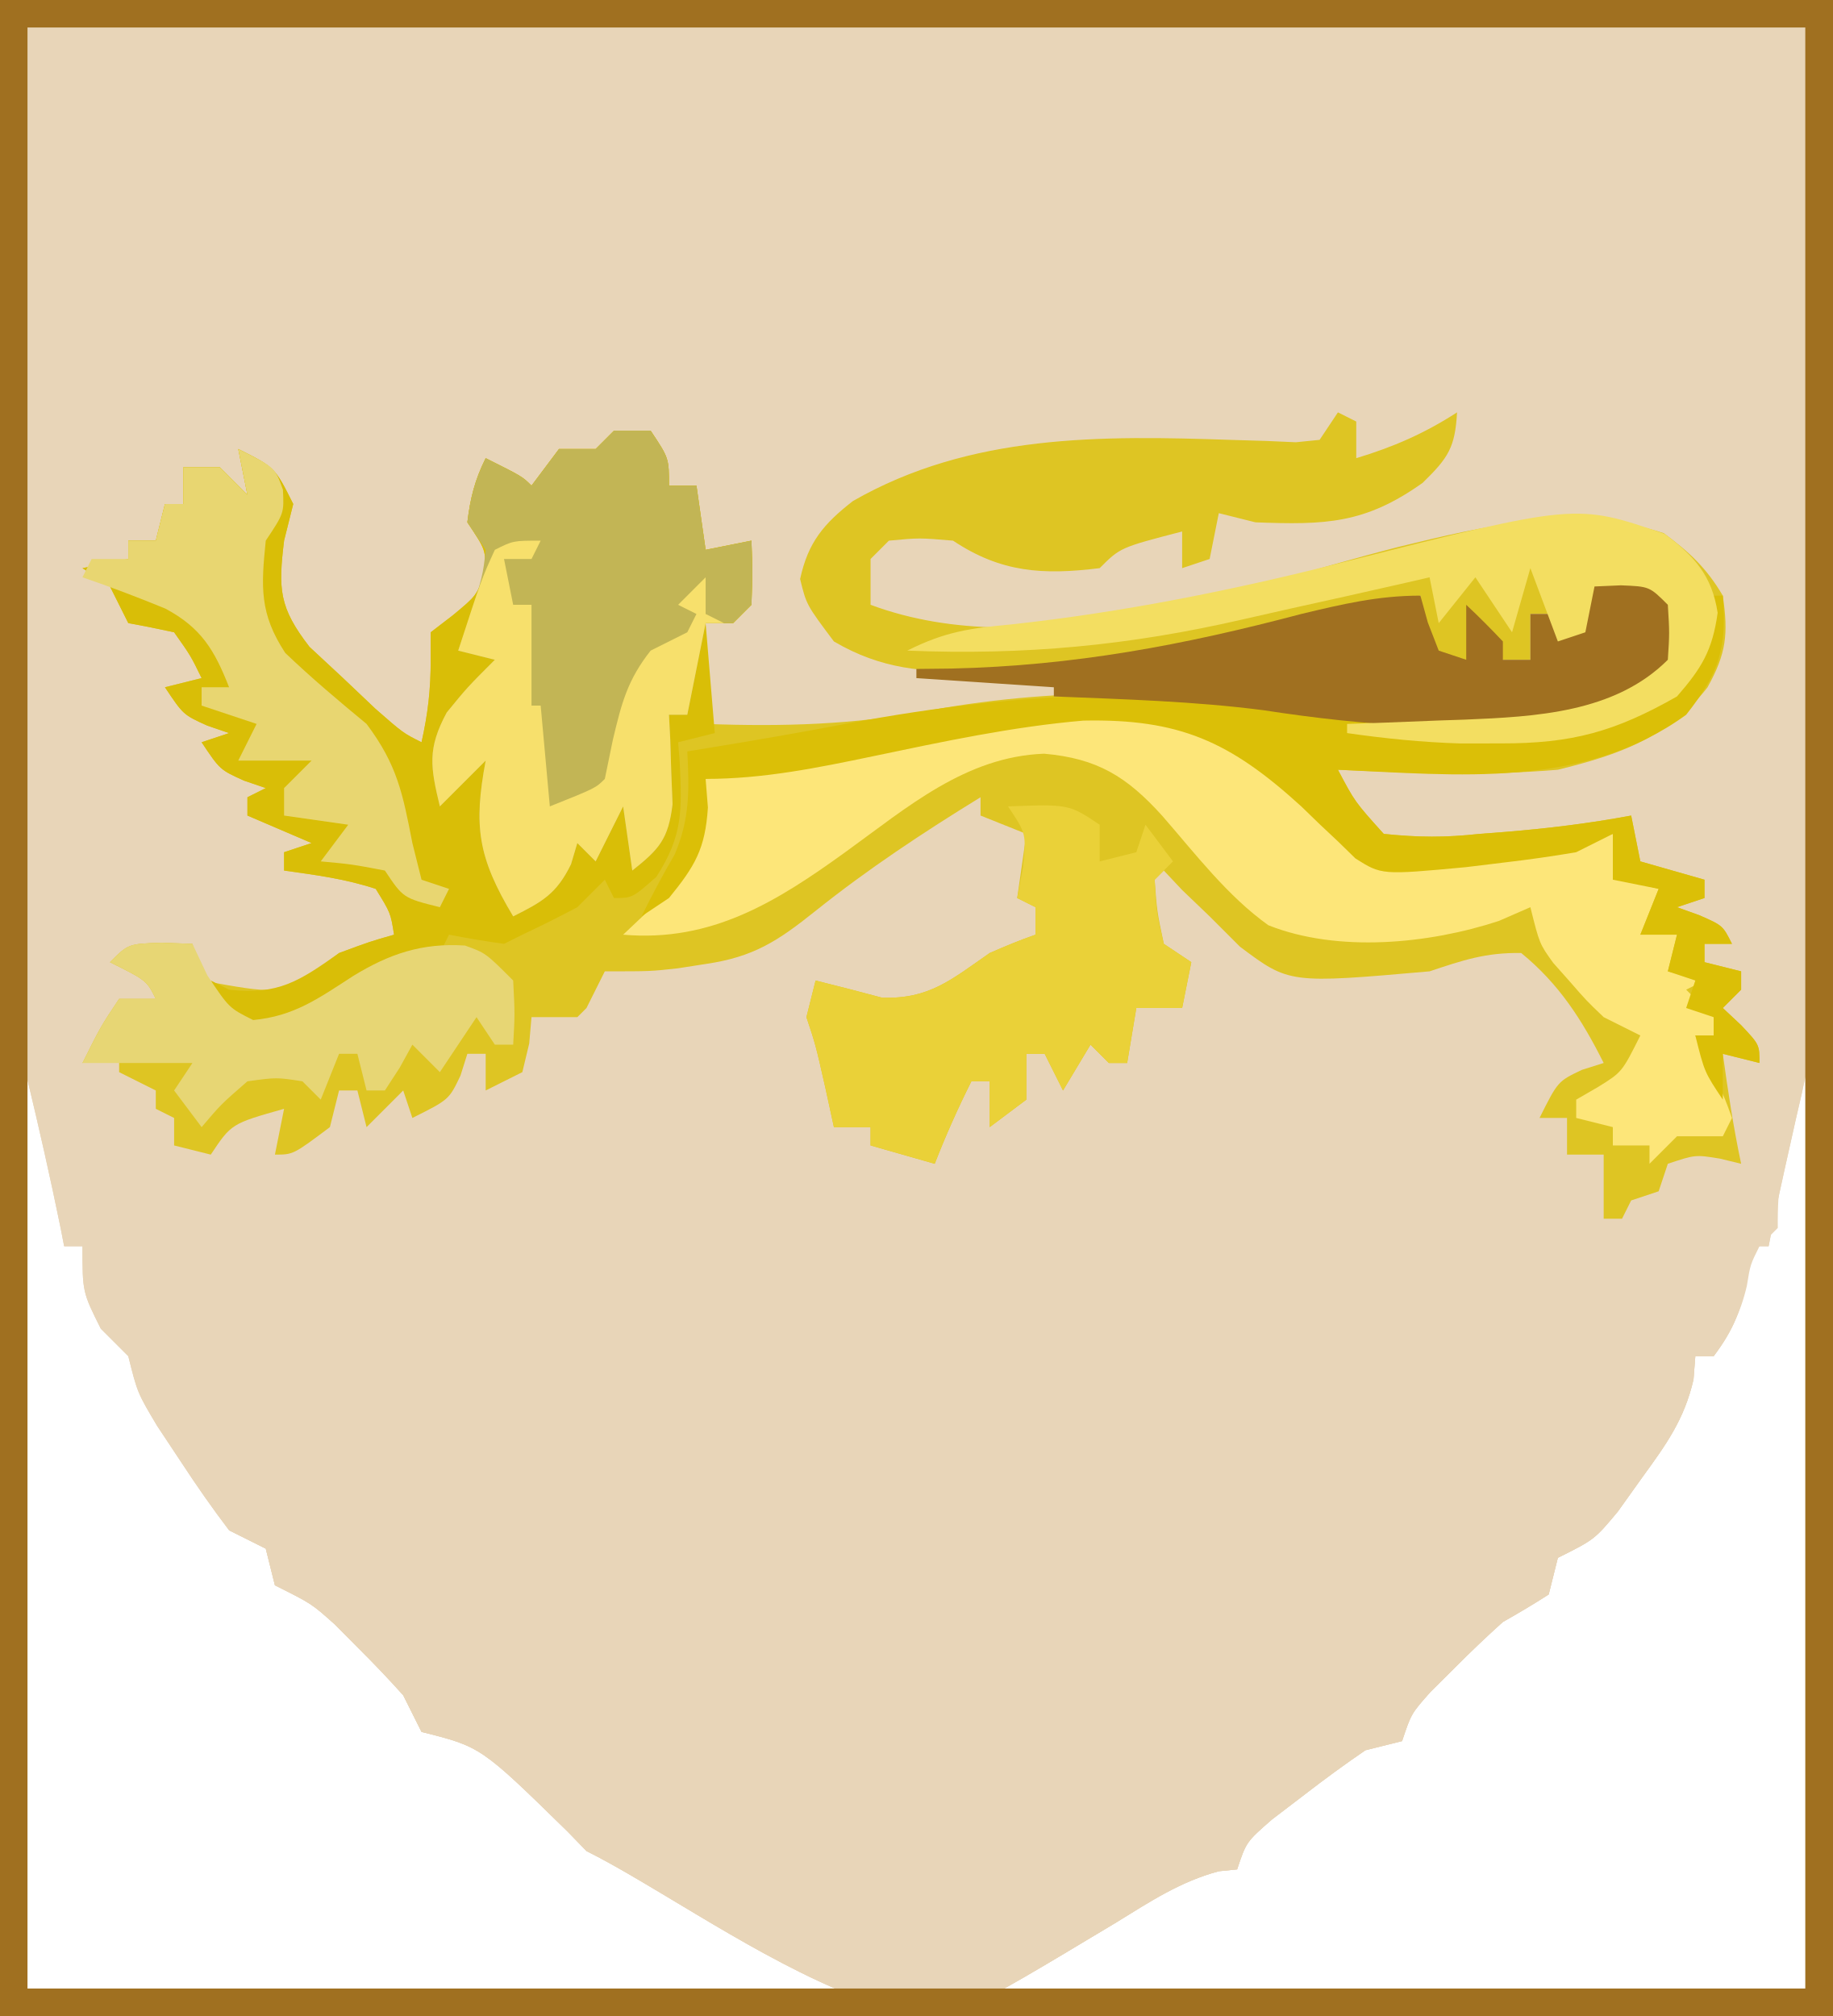
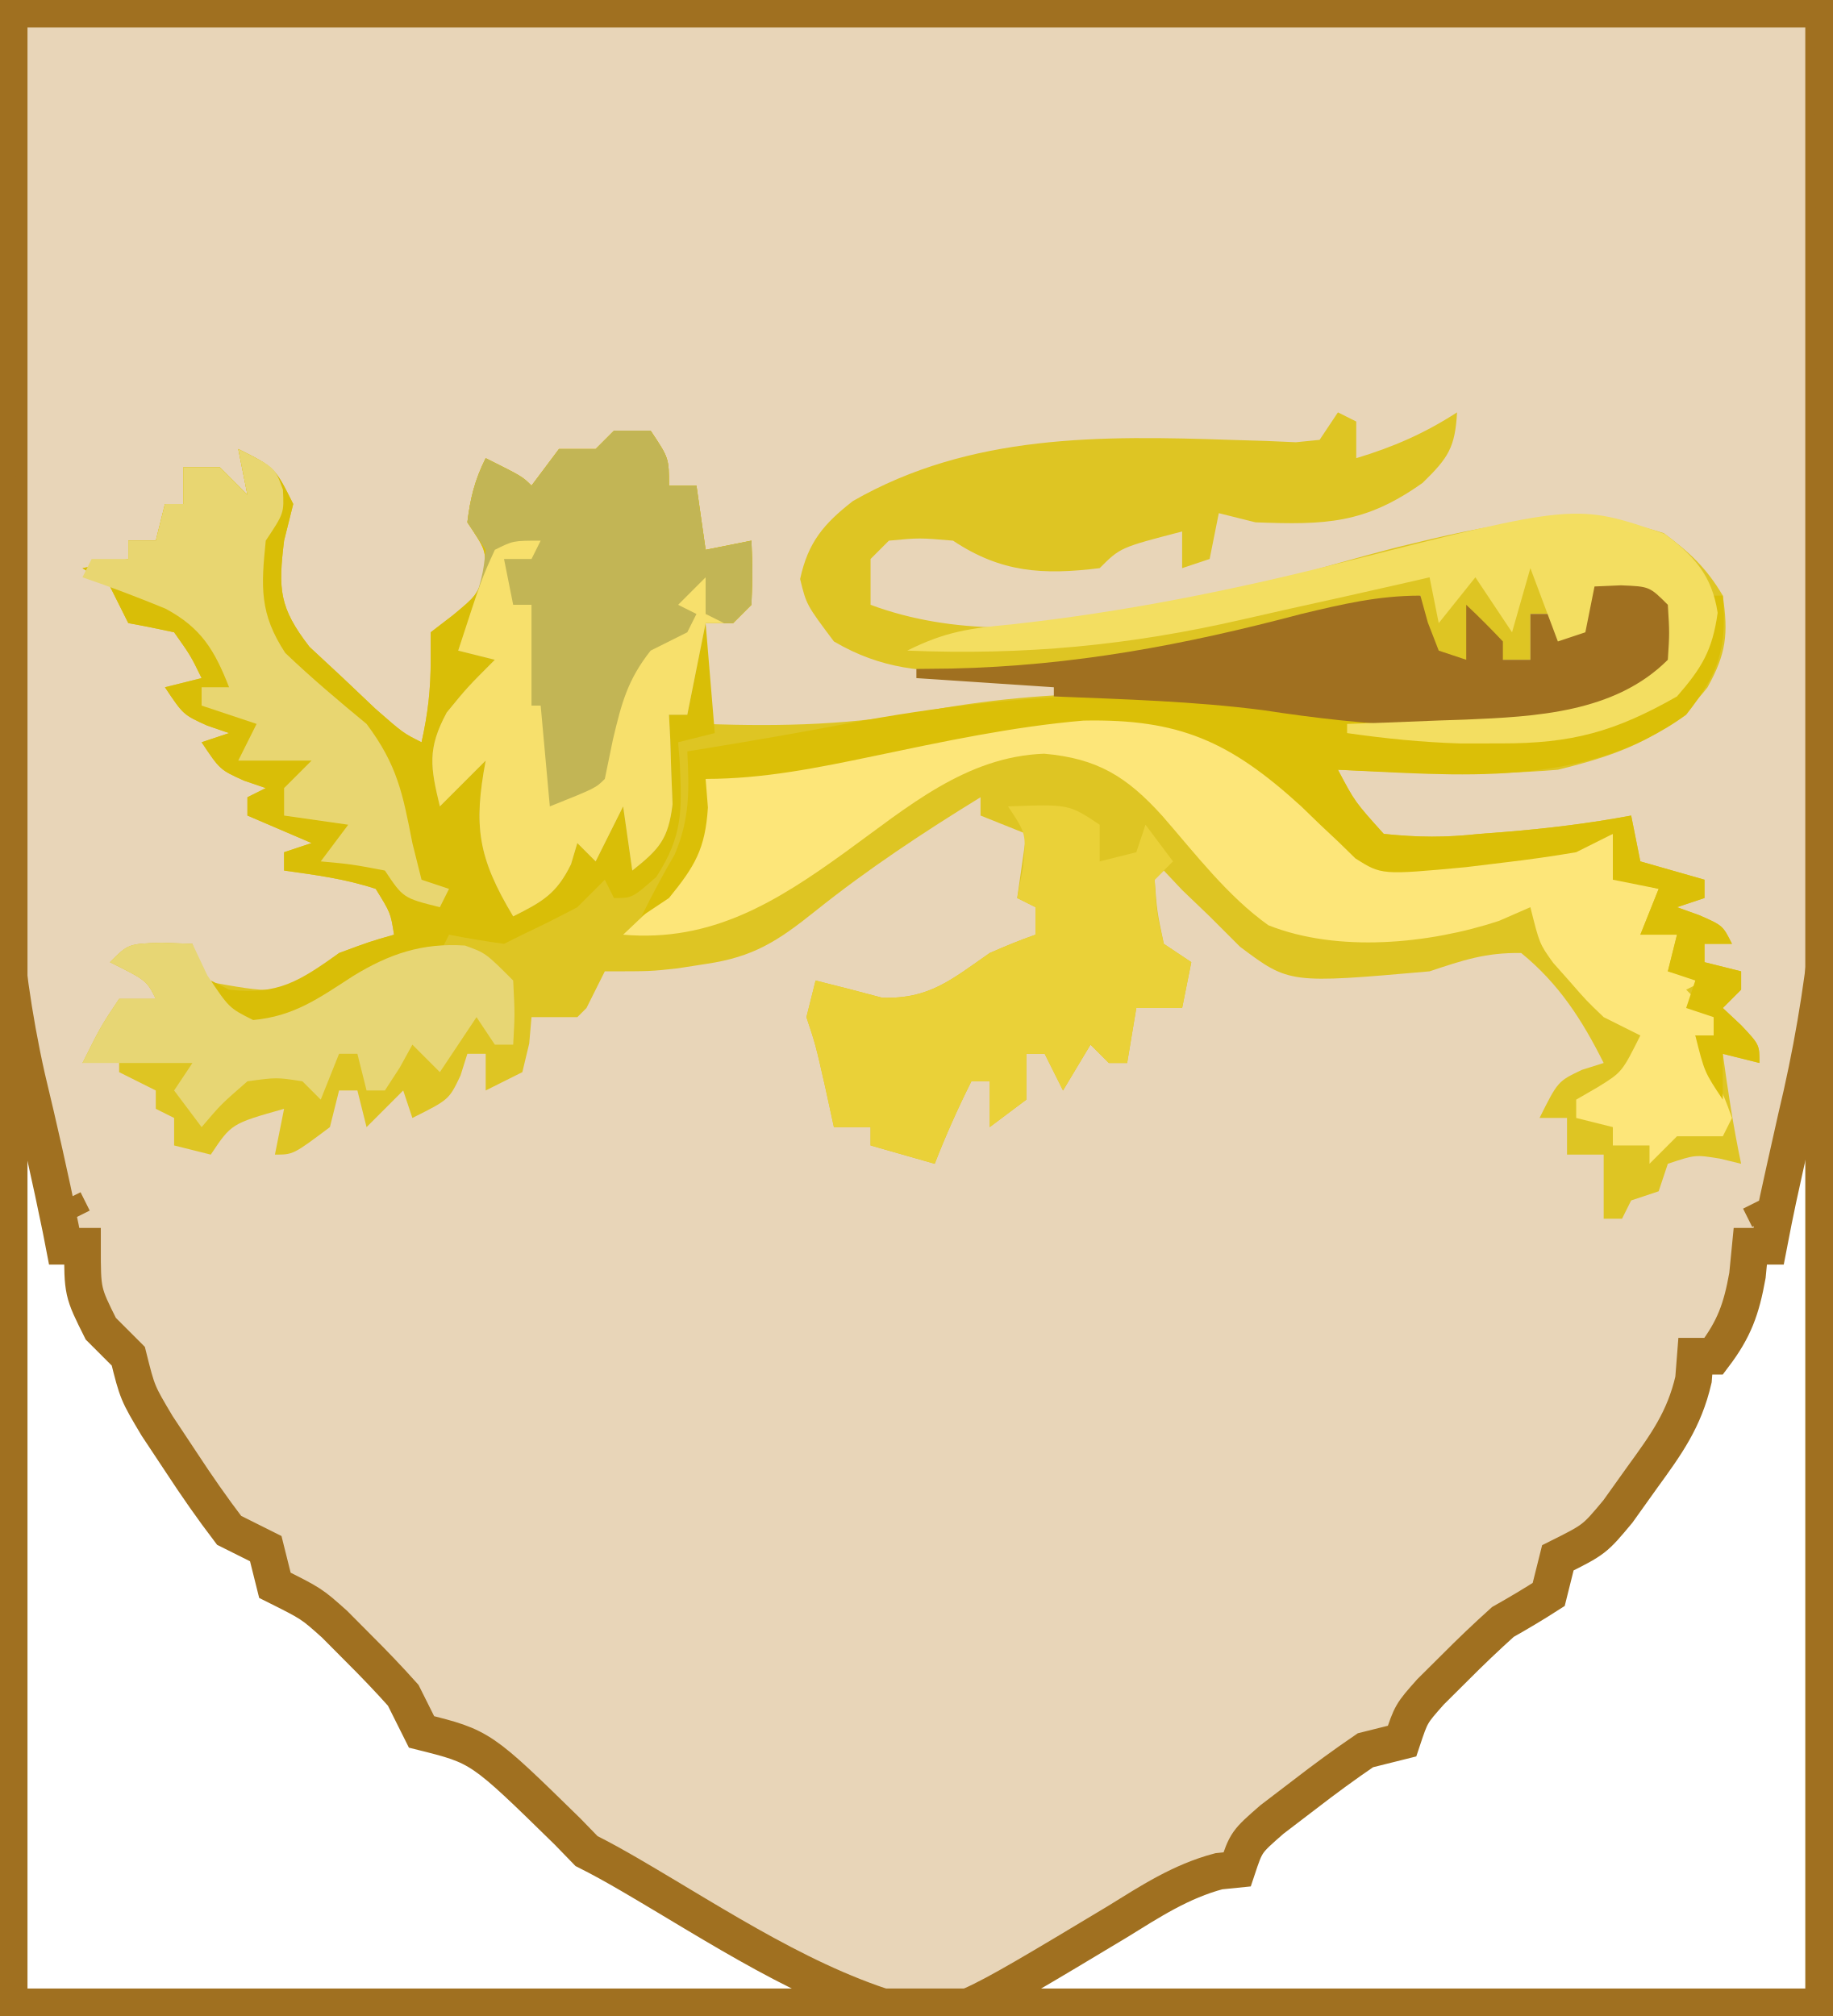
<svg xmlns="http://www.w3.org/2000/svg" version="1.1" width="200" height="220">
  <path d="M0 0 C66 0 132 0 200 0 C200.083 16.418 200.165 32.835 200.25 49.75 C200.286 54.893 200.323 60.036 200.36 65.335 C200.378 71.719 200.378 71.719 200.382 74.728 C200.388 76.786 200.402 78.843 200.422 80.9 C200.558 95.183 199.34 108.089 196 122 C193.87 131.505 193.87 131.505 193 136 C192.34 136 191.68 136 191 136 C190.948 136.526 190.948 136.526 190.688 139.188 C190.021 142.886 189.25 145.03 187 148 C186.34 148 185.68 148 185 148 C184.967 148.42 184.967 148.42 184.801 150.547 C183.785 154.927 181.824 157.621 179.188 161.25 C178.315 162.472 177.442 163.694 176.543 164.953 C174 168 174 168 170 170 C169.67 171.32 169.34 172.64 169 174 C167.365 175.052 165.692 176.044 164 177 C162.203 178.616 160.454 180.286 158.75 182 C157.879 182.866 157.007 183.732 156.109 184.625 C154 187 154 187 153 190 C151.68 190.33 150.36 190.66 149 191 C146.72 192.553 144.495 194.188 142.312 195.875 C141.154 196.759 139.995 197.644 138.801 198.555 C136 201 136 201 135 204 C134.343 204.067 133.685 204.134 133.008 204.203 C128.854 205.304 125.496 207.513 121.875 209.75 C104.561 220.148 104.561 220.148 99.168 219.836 C88.39 216.992 78.267 210.137 68.695 204.566 C67.153 203.67 65.595 202.798 64 202 C63.319 201.299 62.639 200.597 61.938 199.875 C52.482 190.62 52.482 190.62 46 189 C45.67 188.34 45.67 188.34 44 185 C42.428 183.242 40.797 181.537 39.125 179.875 C38.261 179.006 37.398 178.137 36.508 177.242 C34 175 34 175 30 173 C29.835 172.34 29.835 172.34 29 169 C27.68 168.34 26.36 167.68 25 167 C23.178 164.61 21.459 162.14 19.812 159.625 C19.372 158.961 19.372 158.961 17.145 155.602 C15 152 15 152 14 148 C13.01 147.01 12.02 146.02 11 145 C9 141 9 141 9 136 C8.34 136 7.68 136 7 136 C6.876 135.361 6.753 134.721 6.625 134.062 C5.5 128.551 4.257 123.068 2.943 117.599 C-0.07 104.192 -0.528 91.438 -0.391 77.734 C-0.385 75.729 -0.381 73.724 -0.378 71.719 C-0.358 64.396 -0.302 57.073 -0.25 49.75 C-0.167 33.332 -0.085 16.915 0 0 Z M7 131 C8 133 8 133 8 133 Z M192 131 C193 133 193 133 193 133 Z " fill="#e8d5b8" transform="translate(0,0)" />
  <path d="M0 0 C0.33 0.165 0.33 0.165 2 1 C2 2.32 2 3.64 2 5 C6.053 3.775 9.444 2.301 13 0 C12.781 3.835 12.06 4.942 9.25 7.688 C2.941 12.177 -1.367 12.29 -9 12 C-10.32 11.67 -11.64 11.34 -13 11 C-13.33 12.65 -13.66 14.3 -14 16 C-14.495 16.165 -14.495 16.165 -17 17 C-17 15.68 -17 14.36 -17 13 C-23.75 14.75 -23.75 14.75 -26 17 C-32.195 17.768 -36.77 17.487 -42 14 C-45.688 13.688 -45.688 13.688 -49 14 C-49.66 14.66 -50.32 15.32 -51 16 C-51 17.65 -51 19.3 -51 21 C-32.993 27.7 -11.084 19.203 6.553 14.697 C16.077 12.367 25.992 9.997 35.562 13.188 C38.384 15.286 40.203 16.959 42 20 C42.609 24.19 42.39 26.298 40.328 30.012 C36.055 35.497 30.637 37.366 24 39 C16.011 39.686 7.999 39.355 0 39 C1.848 42.5 1.848 42.5 5 46 C8.84 46.394 11.682 46.41 15.438 46 C15.902 45.965 15.902 45.965 18.252 45.785 C22.876 45.41 27.437 44.853 32 44 C32.33 45.65 32.66 47.3 33 49 C35.31 49.66 37.62 50.32 40 51 C40 51.66 40 52.32 40 53 C39.01 53.33 38.02 53.66 37 54 C37.402 54.144 37.402 54.144 39.438 54.875 C42 56 42 56 43 58 C42.01 58 41.02 58 40 58 C40 58.66 40 59.32 40 60 C41.32 60.33 42.64 60.66 44 61 C44 61.66 44 62.32 44 63 C43.34 63.66 42.68 64.32 42 65 C42.66 65.619 43.32 66.237 44 66.875 C46 69 46 69 46 71 C44.68 70.67 43.36 70.34 42 70 C42.553 74.03 43.156 78.02 44 82 C43.618 81.907 43.618 81.907 41.688 81.438 C39 81 39 81 36 82 C35.67 82.99 35.34 83.98 35 85 C34.01 85.33 33.02 85.66 32 86 C31.67 86.66 31.34 87.32 31 88 C30.34 88 29.68 88 29 88 C29 85.69 29 83.38 29 81 C27.68 81 26.36 81 25 81 C25 79.68 25 78.36 25 77 C24.01 77 23.02 77 22 77 C24 73 24 73 26.625 71.75 C27.409 71.502 28.192 71.255 29 71 C26.653 66.307 24.103 62.336 20 59 C16.12 58.935 13.639 59.787 10 61 C-5.31 62.345 -5.31 62.345 -10.688 58.312 C-11.781 57.219 -12.874 56.126 -14 55 C-14.99 54.051 -15.98 53.102 -17 52.125 C-17.33 51.774 -17.33 51.774 -19 50 C-19.33 50.33 -19.66 50.66 -20 51 C-19.75 54.438 -19.75 54.438 -19 58 C-18.505 58.33 -18.505 58.33 -16 60 C-16.33 61.65 -16.66 63.3 -17 65 C-18.65 65 -20.3 65 -22 65 C-22.33 66.98 -22.66 68.96 -23 71 C-23.66 71 -24.32 71 -25 71 C-25.66 70.34 -26.32 69.68 -27 69 C-27.99 70.65 -28.98 72.3 -30 74 C-30.66 72.68 -31.32 71.36 -32 70 C-32.66 70 -33.32 70 -34 70 C-34 71.65 -34 73.3 -34 75 C-34.66 75.495 -34.66 75.495 -38 78 C-38 76.35 -38 74.7 -38 73 C-38.66 73 -39.32 73 -40 73 C-41.494 75.988 -42.793 78.897 -44 82 C-46.31 81.34 -48.62 80.68 -51 80 C-51 79.34 -51 78.68 -51 78 C-52.32 78 -53.64 78 -55 78 C-55.309 76.577 -55.619 75.154 -55.938 73.688 C-57 69 -57 69 -58 66 C-57.835 65.34 -57.835 65.34 -57 62 C-54.578 62.605 -52.16 63.226 -49.75 63.875 C-44.589 64.047 -42.175 61.895 -38 59 C-36.355 58.281 -34.698 57.584 -33 57 C-33 56.01 -33 55.02 -33 54 C-33.66 53.67 -34.32 53.34 -35 53 C-34.67 50.69 -34.34 48.38 -34 46 C-35.65 45.34 -37.3 44.68 -39 44 C-39 43.34 -39 42.68 -39 42 C-45.263 45.851 -51.284 49.827 -57.027 54.422 C-61.136 57.709 -63.771 59.425 -68.938 60.188 C-69.957 60.346 -70.977 60.505 -72.027 60.668 C-75 61 -75 61 -80 61 C-80.66 62.32 -81.32 63.64 -82 65 C-82.33 65.33 -82.66 65.66 -83 66 C-84.65 66 -86.3 66 -88 66 C-88.083 66.949 -88.165 67.897 -88.25 68.875 C-88.498 69.906 -88.745 70.938 -89 72 C-89.66 72.33 -89.66 72.33 -93 74 C-93 72.68 -93 71.36 -93 70 C-93.66 70 -94.32 70 -95 70 C-95.248 70.784 -95.495 71.567 -95.75 72.375 C-97 75 -97 75 -101 77 C-101.33 76.01 -101.66 75.02 -102 74 C-103.32 75.32 -104.64 76.64 -106 78 C-106.33 76.68 -106.66 75.36 -107 74 C-107.66 74 -108.32 74 -109 74 C-109.33 75.32 -109.66 76.64 -110 78 C-114 81 -114 81 -116 81 C-115.67 79.35 -115.34 77.7 -115 76 C-120.75 77.625 -120.75 77.625 -123 81 C-124.32 80.67 -125.64 80.34 -127 80 C-127 79.01 -127 78.02 -127 77 C-127.66 76.67 -128.32 76.34 -129 76 C-129 75.34 -129 74.68 -129 74 C-130.32 73.34 -131.64 72.68 -133 72 C-133 71.34 -133 70.68 -133 70 C-133.66 70.165 -133.66 70.165 -137 71 C-135 67 -135 67 -133 64 C-131.68 64 -130.36 64 -129 64 C-130 62 -130 62 -134 60 C-132 58 -132 58 -128.375 57.875 C-127.818 57.896 -127.818 57.896 -125 58 C-124.67 59.32 -124.34 60.64 -124 62 C-115.848 63.482 -115.848 63.482 -111.812 61.188 C-110.884 60.466 -109.956 59.744 -109 59 C-105.625 57.75 -105.625 57.75 -103 57 C-103.375 54.625 -103.375 54.625 -105 52 C-108.334 50.901 -111.499 50.494 -115 50 C-115 49.34 -115 48.68 -115 48 C-114.505 47.835 -114.505 47.835 -112 47 C-114.31 46.01 -116.62 45.02 -119 44 C-119 43.34 -119 42.68 -119 42 C-118.67 41.835 -118.67 41.835 -117 41 C-117.784 40.732 -118.567 40.464 -119.375 40.188 C-122 39 -122 39 -124 36 C-123.505 35.835 -123.505 35.835 -121 35 C-121.784 34.732 -122.567 34.464 -123.375 34.188 C-126 33 -126 33 -128 30 C-126.68 29.67 -125.36 29.34 -124 29 C-125.188 26.562 -125.188 26.562 -127 24 C-128.66 23.636 -130.327 23.3 -132 23 C-132.66 21.68 -133.32 20.36 -134 19 C-134.99 18.34 -135.98 17.68 -137 17 C-135.35 16.67 -133.7 16.34 -132 16 C-132 15.34 -132 14.68 -132 14 C-131.01 14 -130.02 14 -129 14 C-128.67 12.68 -128.34 11.36 -128 10 C-127.34 10 -126.68 10 -126 10 C-126 8.68 -126 7.36 -126 6 C-124.68 6 -123.36 6 -122 6 C-121.01 6.99 -120.02 7.98 -119 9 C-119.33 7.35 -119.66 5.7 -120 4 C-116 6 -116 6 -114 10 C-114.33 11.32 -114.66 12.64 -115 14 C-115.642 19.312 -115.553 21.285 -112.227 25.59 C-111.038 26.695 -109.85 27.799 -108.625 28.938 C-107.442 30.06 -106.258 31.183 -105.039 32.34 C-102 35 -102 35 -100 36 C-99.299 32.847 -99 30.273 -99 27 C-99 26.01 -99 25.02 -99 24 C-98.196 23.381 -97.391 22.763 -96.562 22.125 C-94 20 -94 20 -93.062 17.438 C-93 15 -93 15 -95 12 C-94.679 9.366 -94.186 7.373 -93 5 C-89 7 -89 7 -88 8 C-87.01 6.68 -86.02 5.36 -85 4 C-83.68 4 -82.36 4 -81 4 C-80.34 3.34 -79.68 2.68 -79 2 C-77.68 2 -76.36 2 -75 2 C-73 5 -73 5 -73 8 C-72.01 8 -71.02 8 -70 8 C-69.835 9.155 -69.835 9.155 -69 15 C-68.175 14.835 -68.175 14.835 -64 14 C-63.875 17.375 -63.875 17.375 -64 21 C-64.66 21.66 -65.32 22.32 -66 23 C-66.99 23 -67.98 23 -69 23 C-69 26.63 -69 30.26 -69 34 C-60.6 34.309 -52.707 34.1 -44.438 32.5 C-29.907 29.852 -15.312 30.266 -0.762 32.547 C10.92 33.954 24.937 35.014 35 28 C36 27 36 27 36.188 24.062 C36 21 36 21 34 19 C30.875 18.875 30.875 18.875 28 19 C27.67 20.65 27.34 22.3 27 24 C26.01 24.33 25.02 24.66 24 25 C23.67 24.01 23.34 23.02 23 22 C22.34 22 21.68 22 21 22 C21 23.65 21 25.3 21 27 C20.01 27 19.02 27 18 27 C16.312 24.5 16.312 24.5 15 22 C15 23.98 15 25.96 15 28 C10.125 26.125 10.125 26.125 9 25 C9 23.35 9 21.7 9 20 C3.895 21.143 -1.209 22.29 -6.312 23.438 C-7.766 23.763 -9.219 24.088 -10.717 24.424 C-12.106 24.736 -13.495 25.049 -14.926 25.371 C-15.567 25.515 -15.567 25.515 -18.814 26.244 C-22 27 -22 27 -25 28 C-28.746 28.258 -32.497 28.231 -36.25 28.25 C-37.275 28.271 -38.3 28.291 -39.355 28.312 C-45.24 28.343 -49.788 28.061 -55 25 C-58 21 -58 21 -58.688 18.188 C-57.826 14.194 -56.131 12.172 -52.93 9.68 C-40.102 2.325 -25.864 2.52 -11.525 3.008 C-10.922 3.026 -10.922 3.026 -7.871 3.117 C-6.788 3.165 -5.704 3.212 -4.588 3.261 C-3.734 3.175 -2.88 3.089 -2 3 C-1.34 2.01 -0.68 1.02 0 0 Z " fill="#DEC523" transform="translate(146,45)" />
  <path d="M0 0 C1.32 0 2.64 0 4 0 C6 3 6 3 6 6 C6.99 6 7.98 6 9 6 C9.165 7.155 9.165 7.155 10 13 C10.825 12.835 10.825 12.835 15 12 C15.125 15.375 15.125 15.375 15 19 C14.34 19.66 13.68 20.32 13 21 C12.01 21 11.02 21 10 21 C10.165 22.98 10.165 22.98 11 33 C9.68 33.33 8.36 33.66 7 34 C7.058 34.724 7.116 35.449 7.176 36.195 C7.42 41.423 7.532 44.174 4.625 48.688 C2 51 2 51 0 51 C-0.33 50.34 -0.66 49.68 -1 49 C-1.99 49.99 -2.98 50.98 -4 52 C-5.975 53.048 -7.975 54.052 -10 55 C-10.33 55.165 -10.33 55.165 -12 56 C-14.008 55.719 -16.01 55.389 -18 55 C-18.165 55.33 -18.165 55.33 -19 57 C-20.704 57.691 -22.44 58.304 -24.188 58.875 C-27.747 60.094 -30.193 61.135 -33.312 63.312 C-36 65 -36 65 -39.25 65 C-42 64 -42 64 -44 60 C-43.34 60.33 -42.68 60.66 -42 61 C-36.627 61.611 -34.315 60.057 -30 57 C-26.625 55.75 -26.625 55.75 -24 55 C-24.375 52.625 -24.375 52.625 -26 50 C-29.334 48.901 -32.499 48.494 -36 48 C-36 47.34 -36 46.68 -36 46 C-35.505 45.835 -35.505 45.835 -33 45 C-35.31 44.01 -37.62 43.02 -40 42 C-40 41.34 -40 40.68 -40 40 C-39.67 39.835 -39.67 39.835 -38 39 C-38.784 38.732 -39.567 38.464 -40.375 38.188 C-43 37 -43 37 -45 34 C-44.505 33.835 -44.505 33.835 -42 33 C-42.784 32.732 -43.568 32.464 -44.375 32.188 C-47 31 -47 31 -49 28 C-47.68 27.67 -46.36 27.34 -45 27 C-46.188 24.562 -46.188 24.562 -48 22 C-49.66 21.636 -51.327 21.3 -53 21 C-53.66 19.68 -54.32 18.36 -55 17 C-55.99 16.34 -56.98 15.68 -58 15 C-56.35 14.67 -54.7 14.34 -53 14 C-53 13.34 -53 12.68 -53 12 C-52.01 12 -51.02 12 -50 12 C-49.67 10.68 -49.34 9.36 -49 8 C-48.34 8 -47.68 8 -47 8 C-47 6.68 -47 5.36 -47 4 C-45.68 4 -44.36 4 -43 4 C-42.01 4.99 -41.02 5.98 -40 7 C-40.33 5.35 -40.66 3.7 -41 2 C-37 4 -37 4 -35 8 C-35.33 9.32 -35.66 10.64 -36 12 C-36.642 17.312 -36.553 19.285 -33.227 23.59 C-32.038 24.695 -30.85 25.799 -29.625 26.938 C-28.442 28.06 -27.258 29.183 -26.039 30.34 C-23 33 -23 33 -21 34 C-20.299 30.847 -20 28.273 -20 25 C-20 24.01 -20 23.02 -20 22 C-19.196 21.381 -18.391 20.763 -17.562 20.125 C-15 18 -15 18 -14.062 15.438 C-14 13 -14 13 -16 10 C-15.679 7.366 -15.186 5.373 -14 3 C-10 5 -10 5 -9 6 C-8.01 4.68 -7.02 3.36 -6 2 C-4.68 2 -3.36 2 -2 2 C-1.34 1.34 -0.68 0.68 0 0 Z " fill="#D9BE07" transform="translate(67,47)" />
  <path d="M0 0 C3.839 2.848 7.101 6.178 10.359 9.664 C12.391 11.773 12.391 11.773 14.391 12.773 C16.227 12.71 18.061 12.573 19.891 12.398 C20.427 12.348 20.427 12.348 23.141 12.094 C23.677 12.041 23.677 12.041 26.391 11.773 C27.339 11.688 28.288 11.603 29.266 11.516 C33.084 11.163 36.664 10.705 40.391 9.773 C40.556 10.598 40.556 10.598 41.391 14.773 C42.051 14.938 42.051 14.938 45.391 15.773 C44.731 17.423 44.071 19.073 43.391 20.773 C44.711 20.773 46.031 20.773 47.391 20.773 C47.061 22.093 46.731 23.413 46.391 24.773 C47.051 24.938 47.051 24.938 50.391 25.773 C49.731 26.103 49.071 26.433 48.391 26.773 C49.381 27.763 50.371 28.753 51.391 29.773 C51.391 30.433 51.391 31.093 51.391 31.773 C50.731 31.773 50.071 31.773 49.391 31.773 C50.071 33.217 50.752 34.661 51.453 36.148 C52.613 38.609 52.613 38.609 53.391 40.773 C53.226 41.103 53.226 41.103 52.391 42.773 C50.741 42.773 49.091 42.773 47.391 42.773 C46.401 43.763 45.411 44.753 44.391 45.773 C44.391 45.113 44.391 44.453 44.391 43.773 C43.071 43.773 41.751 43.773 40.391 43.773 C40.391 43.113 40.391 42.453 40.391 41.773 C39.731 41.608 39.731 41.608 36.391 40.773 C36.391 40.113 36.391 39.453 36.391 38.773 C37.174 38.32 37.958 37.866 38.766 37.398 C41.391 35.773 41.391 35.773 43.391 31.773 C42.071 31.113 40.751 30.453 39.391 29.773 C37.504 27.969 37.504 27.969 35.703 25.898 C35.101 25.22 34.499 24.542 33.879 23.844 C32.391 21.773 32.391 21.773 31.391 17.773 C30.256 18.268 29.122 18.763 27.953 19.273 C20.304 21.787 10.388 22.76 2.797 19.742 C-1.676 16.547 -5.154 11.961 -8.754 7.832 C-12.656 3.502 -15.878 1.534 -21.672 1.023 C-30.226 1.337 -36.617 6.886 -43.305 11.723 C-50.859 17.181 -57.954 21.613 -67.609 20.773 C-66.846 20.052 -66.083 19.33 -65.297 18.586 C-60.672 13.745 -59.445 10.381 -58.609 3.773 C-57.698 3.603 -56.787 3.433 -55.848 3.258 C-55.2 3.137 -55.2 3.137 -51.922 2.523 C-50.467 2.254 -49.011 1.985 -47.512 1.707 C-44.12 1.061 -40.742 0.391 -37.363 -0.316 C-10.308 -5.905 -10.308 -5.905 0 0 Z " fill="#FDE679" transform="translate(135.6094,81.22656)" />
  <path d="M0 0 C1.32 0 2.64 0 4 0 C6 3 6 3 6 6 C6.99 6 7.98 6 9 6 C9.33 8.31 9.66 10.62 10 13 C11.65 12.67 13.3 12.34 15 12 C15.125 15.375 15.125 15.375 15 19 C14.34 19.66 13.68 20.32 13 21 C12.01 21 11.02 21 10 21 C9.34 24.3 8.68 27.6 8 31 C7.34 31 6.68 31 6 31 C6.046 31.892 6.093 32.784 6.141 33.703 C6.159 34.288 6.159 34.288 6.25 37.25 C6.296 38.41 6.343 39.57 6.391 40.766 C5.93 44.577 4.949 45.655 2 48 C1.67 45.69 1.34 43.38 1 41 C0.01 42.98 -0.98 44.96 -2 47 C-2.66 46.34 -3.32 45.68 -4 45 C-4.227 45.763 -4.454 46.526 -4.688 47.312 C-6.267 50.547 -7.833 51.416 -11 53 C-14.866 46.556 -15.338 43.134 -14 36 C-14.825 36.825 -14.825 36.825 -19 41 C-20.032 36.701 -20.385 34.715 -18.25 30.75 C-16 28 -16 28 -13 25 C-14.32 24.67 -15.64 24.34 -17 24 C-16.845 23.557 -16.845 23.557 -16.062 21.312 C-14.307 15.839 -14.307 15.839 -14 13 C-14.66 12.01 -15.32 11.02 -16 10 C-15.679 7.366 -15.186 5.373 -14 3 C-10 5 -10 5 -9 6 C-8.01 4.68 -7.02 3.36 -6 2 C-4.68 2 -3.36 2 -2 2 C-1.34 1.34 -0.68 0.68 0 0 Z " fill="#C2B555" transform="translate(67,47)" />
  <path d="M0 0 C66 0 132 0 200 0 C200.083 16.418 200.165 32.835 200.25 49.75 C200.286 54.893 200.323 60.036 200.36 65.335 C200.378 71.719 200.378 71.719 200.382 74.728 C200.388 76.786 200.402 78.843 200.422 80.9 C200.558 95.183 199.34 108.089 196 122 C193.87 131.505 193.87 131.505 193 136 C192.34 136 191.68 136 191 136 C190.948 136.526 190.948 136.526 190.688 139.188 C190.021 142.886 189.25 145.03 187 148 C186.34 148 185.68 148 185 148 C184.967 148.42 184.967 148.42 184.801 150.547 C183.785 154.927 181.824 157.621 179.188 161.25 C178.315 162.472 177.442 163.694 176.543 164.953 C174 168 174 168 170 170 C169.67 171.32 169.34 172.64 169 174 C167.365 175.052 165.692 176.044 164 177 C162.203 178.616 160.454 180.286 158.75 182 C157.879 182.866 157.007 183.732 156.109 184.625 C154 187 154 187 153 190 C151.68 190.33 150.36 190.66 149 191 C146.72 192.553 144.495 194.188 142.312 195.875 C141.154 196.759 139.995 197.644 138.801 198.555 C136 201 136 201 135 204 C134.343 204.067 133.685 204.134 133.008 204.203 C128.854 205.304 125.496 207.513 121.875 209.75 C104.561 220.148 104.561 220.148 99.168 219.836 C88.39 216.992 78.267 210.137 68.695 204.566 C67.153 203.67 65.595 202.798 64 202 C63.319 201.299 62.639 200.597 61.938 199.875 C52.482 190.62 52.482 190.62 46 189 C45.67 188.34 45.67 188.34 44 185 C42.428 183.242 40.797 181.537 39.125 179.875 C38.261 179.006 37.398 178.137 36.508 177.242 C34 175 34 175 30 173 C29.835 172.34 29.835 172.34 29 169 C27.68 168.34 26.36 167.68 25 167 C23.178 164.61 21.459 162.14 19.812 159.625 C19.372 158.961 19.372 158.961 17.145 155.602 C15 152 15 152 14 148 C13.01 147.01 12.02 146.02 11 145 C9 141 9 141 9 136 C8.34 136 7.68 136 7 136 C6.876 135.361 6.753 134.721 6.625 134.062 C5.5 128.551 4.257 123.068 2.943 117.599 C-0.07 104.192 -0.528 91.438 -0.391 77.734 C-0.385 75.729 -0.381 73.724 -0.378 71.719 C-0.358 64.396 -0.302 57.073 -0.25 49.75 C-0.167 33.332 -0.085 16.915 0 0 Z M1 1 C1 109.282 1 109.282 7.125 126.625 C7.423 127.49 7.721 128.355 8.028 129.246 C21.593 167.123 52.324 194.458 87 213 C87.998 213.552 88.995 214.103 90.023 214.672 C94.608 217.123 97.82 218.441 103 218 C105.523 217.089 105.523 217.089 108.02 215.797 C108.951 215.317 109.882 214.838 110.842 214.344 C111.822 213.818 112.802 213.292 113.812 212.75 C114.833 212.208 115.853 211.666 116.904 211.107 C151.149 192.538 181.23 163.165 193.25 125.375 C205.031 84.218 199 46.837 199 1 C133.66 1 68.32 1 1 1 Z M7 131 C8 133 8 133 8 133 Z M192 131 C193 133 193 133 193 133 Z " fill="#e8d5b8" transform="translate(0,0)" />
  <path d="M0 0 C6.625 -0.25 6.625 -0.25 10 2 C10 3.32 10 4.64 10 6 C11.32 5.67 12.64 5.34 14 5 C14.33 4.01 14.66 3.02 15 2 C15.99 3.32 16.98 4.64 18 6 C17.34 6.66 16.68 7.32 16 8 C16.188 11.5 16.188 11.5 17 15 C17.99 15.66 18.98 16.32 20 17 C19.835 17.825 19.835 17.825 19 22 C17.35 22 15.7 22 14 22 C13.67 23.98 13.34 25.96 13 28 C12.34 28 11.68 28 11 28 C10.34 27.34 9.68 26.68 9 26 C8.01 27.65 7.02 29.3 6 31 C5.34 29.68 4.68 28.36 4 27 C3.34 27 2.68 27 2 27 C2 28.65 2 30.3 2 32 C0.68 32.99 -0.64 33.98 -2 35 C-2 33.35 -2 31.7 -2 30 C-2.66 30 -3.32 30 -4 30 C-5.494 32.988 -6.793 35.897 -8 39 C-10.31 38.34 -12.62 37.68 -15 37 C-15 36.34 -15 35.68 -15 35 C-16.32 35 -17.64 35 -19 35 C-19.309 33.577 -19.619 32.154 -19.938 30.688 C-21 26 -21 26 -22 23 C-21.67 21.68 -21.34 20.36 -21 19 C-18.578 19.605 -16.16 20.226 -13.75 20.875 C-8.589 21.047 -6.175 18.895 -2 16 C-0.355 15.281 1.302 14.584 3 14 C3 13.01 3 12.02 3 11 C2.34 10.67 1.68 10.34 1 10 C1.103 9.453 1.103 9.453 1.625 6.688 C2 3 2 3 0 0 Z " fill="#EAD138" transform="translate(110,88)" />
  <path d="M0 0 C0.33 0 0.66 0 1 0 C1.463 5.79 0.584 8.461 -3 13 C-14.166 21.124 -27.946 19.579 -41 19 C-39.152 22.5 -39.152 22.5 -36 26 C-32.16 26.394 -29.318 26.41 -25.562 26 C-24.634 25.929 -23.705 25.858 -22.748 25.785 C-18.124 25.41 -13.563 24.853 -9 24 C-8.835 24.825 -8.835 24.825 -8 29 C-5.69 29.66 -3.38 30.32 -1 31 C-1 31.66 -1 32.32 -1 33 C-1.495 33.165 -1.495 33.165 -4 34 C-3.196 34.289 -2.391 34.578 -1.562 34.875 C1 36 1 36 2 38 C1.01 38 0.02 38 -1 38 C-1 38.66 -1 39.32 -1 40 C-0.34 40.165 -0.34 40.165 3 41 C3 41.66 3 42.32 3 43 C2.67 43.33 2.67 43.33 1 45 C1.33 45.309 1.33 45.309 3 46.875 C5 49 5 49 5 51 C4.34 50.835 4.34 50.835 1 50 C1 51.65 1 53.3 1 55 C-1 52 -1 52 -2 48 C-1.34 48 -0.68 48 0 48 C0 47.34 0 46.68 0 46 C-0.495 45.835 -0.495 45.835 -3 45 C-2.67 44.01 -2.34 43.02 -2 42 C-2.495 41.835 -2.495 41.835 -5 41 C-4.67 39.68 -4.34 38.36 -4 37 C-5.32 37 -6.64 37 -8 37 C-7.34 35.35 -6.68 33.7 -6 32 C-7.65 31.67 -9.3 31.34 -11 31 C-11 29.35 -11 27.7 -11 26 C-12.32 26.66 -13.64 27.32 -15 28 C-17.613 28.449 -20.241 28.816 -22.875 29.125 C-24.254 29.293 -25.634 29.46 -27.055 29.633 C-36.23 30.487 -36.23 30.487 -39.09 28.68 C-39.7 28.084 -40.309 27.489 -40.938 26.875 C-41.616 26.238 -42.294 25.601 -42.992 24.945 C-43.655 24.303 -44.317 23.661 -45 23 C-52.772 15.909 -58.307 13.424 -68.777 13.637 C-76.514 14.302 -84.073 15.923 -91.666 17.513 C-97.808 18.795 -103.704 20 -110 20 C-109.959 20.516 -109.959 20.516 -109.75 23.125 C-110.042 27.65 -111.169 29.522 -114 33 C-114.99 33.66 -115.98 34.32 -117 35 C-115.858 32.716 -114.674 30.449 -113.375 28.25 C-111.712 24.319 -111.781 21.226 -112 17 C-111.265 16.88 -110.53 16.761 -109.773 16.637 C-104.632 15.791 -99.502 14.918 -94.387 13.93 C-75.414 10.355 -57.093 9.622 -38 13 C-38 13.33 -38 13.66 -38 14 C-27.186 16.095 -15.628 16.874 -6 11 C-1.943 7.983 -1.12 4.855 0 0 Z " fill="#DBBF07" transform="translate(187,65)" />
  <path d="M0 0 C3.125 0.25 3.125 0.25 6.125 3.25 C6.562 6.188 6.562 6.188 6.125 9.25 C3.033 13.372 -0.546 14.768 -5.48 15.789 C-16.563 17.294 -27.941 16.461 -38.941 14.762 C-46.547 13.772 -54.217 13.563 -61.875 13.25 C-61.875 12.92 -61.875 12.59 -61.875 12.25 C-66.825 11.92 -71.775 11.59 -76.875 11.25 C-76.875 10.92 -76.875 10.59 -76.875 10.25 C-75.603 10.236 -74.33 10.222 -73.02 10.207 C-59.699 9.902 -47.719 7.652 -34.875 4.25 C-30.376 3.176 -26.498 2.25 -21.875 2.25 C-21.607 3.219 -21.339 4.189 -21.062 5.188 C-20.867 5.693 -20.867 5.693 -19.875 8.25 C-18.885 8.58 -17.895 8.91 -16.875 9.25 C-16.875 7.27 -16.875 5.29 -16.875 3.25 C-15.499 4.54 -14.167 5.877 -12.875 7.25 C-12.875 7.91 -12.875 8.57 -12.875 9.25 C-11.885 9.25 -10.895 9.25 -9.875 9.25 C-9.875 7.6 -9.875 5.95 -9.875 4.25 C-9.215 4.25 -8.555 4.25 -7.875 4.25 C-7.71 4.58 -7.71 4.58 -6.875 6.25 C-6.215 6.25 -5.555 6.25 -4.875 6.25 C-4.731 5.446 -4.586 4.641 -4.438 3.812 C-3.671 0.319 -3.671 0.319 0 0 Z " fill="#a07020" transform="translate(176.875,62.75)" />
  <path d="M0 0 C4 2 4 2 4.875 4.438 C5 7 5 7 3 10 C2.488 15.052 2.307 17.941 5.125 22.25 C7.98 24.981 10.955 27.485 14 30 C17.347 34.462 17.948 37.589 19 43 C19.165 43.66 19.165 43.66 20 47 C20.99 47.33 21.98 47.66 23 48 C22.835 48.33 22.835 48.33 22 50 C18 49 18 49 16 46 C12.375 45.312 12.375 45.312 9 45 C9.99 43.68 10.98 42.36 12 41 C10.845 40.835 10.845 40.835 5 40 C5 39.01 5 38.02 5 37 C5.99 36.01 6.98 35.02 8 34 C5.36 34 2.72 34 0 34 C0.66 32.68 1.32 31.36 2 30 C0.02 29.34 -1.96 28.68 -4 28 C-4 27.34 -4 26.68 -4 26 C-3.01 26 -2.02 26 -1 26 C-2.595 21.933 -4.041 19.515 -7.938 17.422 C-10.934 16.192 -13.934 15.046 -17 14 C-16.67 13.34 -16.34 12.68 -16 12 C-14.68 12 -13.36 12 -12 12 C-12 11.34 -12 10.68 -12 10 C-11.01 10 -10.02 10 -9 10 C-8.67 8.68 -8.34 7.36 -8 6 C-7.34 6 -6.68 6 -6 6 C-6 4.68 -6 3.36 -6 2 C-4.68 2 -3.36 2 -2 2 C-1.01 2.99 -0.02 3.98 1 5 C0.67 3.35 0.34 1.7 0 0 Z " fill="#E8D671" transform="translate(26,49)" />
  <path d="M0 0 C0.33 0 0.66 0 1 0 C1.563 8.666 0.217 16.049 -2.221 24.323 C-3.498 28.715 -4.056 32.448 -4 37 C-4.33 37.33 -4.33 37.33 -6 39 C-7 41 -7 41 -7.375 43.312 C-8.084 46.362 -9.185 48.459 -11 51 C-11.66 51 -12.32 51 -13 51 C-13.033 51.42 -13.033 51.42 -13.199 53.547 C-14.215 57.927 -16.176 60.621 -18.812 64.25 C-19.685 65.472 -20.558 66.694 -21.457 67.953 C-24 71 -24 71 -28 73 C-28.33 74.32 -28.66 75.64 -29 77 C-30.635 78.052 -32.308 79.044 -34 80 C-35.797 81.616 -37.546 83.286 -39.25 85 C-40.121 85.866 -40.993 86.733 -41.891 87.625 C-44 90 -44 90 -45 93 C-46.32 93.33 -47.64 93.66 -49 94 C-51.28 95.553 -53.505 97.188 -55.688 98.875 C-56.846 99.759 -58.005 100.644 -59.199 101.555 C-62 104 -62 104 -63 107 C-63.657 107.067 -64.315 107.134 -64.992 107.203 C-69.146 108.304 -72.504 110.513 -76.125 112.75 C-93.439 123.148 -93.439 123.148 -98.832 122.836 C-109.61 119.992 -119.733 113.137 -129.305 107.566 C-130.847 106.67 -132.405 105.798 -134 105 C-134.34 104.649 -134.34 104.649 -136.062 102.875 C-145.518 93.62 -145.518 93.62 -152 92 C-152.66 90.68 -153.32 89.36 -154 88 C-155.572 86.242 -157.203 84.537 -158.875 82.875 C-159.739 82.006 -160.602 81.137 -161.492 80.242 C-164 78 -164 78 -168 76 C-168.33 74.68 -168.66 73.36 -169 72 C-170.32 71.34 -171.64 70.68 -173 70 C-172.835 69.67 -172.835 69.67 -172 68 C-167.25 69.188 -166.595 70.335 -163.688 74.125 C-149.665 91.819 -130.743 104.443 -111 115 C-110.002 115.552 -109.005 116.103 -107.977 116.672 C-103.392 119.123 -100.18 120.441 -95 120 C-92.477 119.089 -92.477 119.089 -89.98 117.797 C-89.049 117.317 -88.118 116.838 -87.158 116.344 C-86.178 115.818 -85.198 115.292 -84.188 114.75 C-83.167 114.208 -82.147 113.666 -81.096 113.107 C-46.083 94.122 -17.271 64.812 -5.215 26.238 C-2.72 17.536 -0.765 9.027 0 0 Z M-6 34 C-5 36 -5 36 -5 36 Z " fill="#e8d5b8" transform="translate(198,97)" />
  <path d="M0 0 C3.254 2.398 5.195 4.566 5.812 8.625 C5.239 12.721 4.093 14.625 1.375 17.75 C-5.398 21.605 -10.087 22.889 -17.812 22.875 C-19.27 22.878 -20.728 22.88 -22.23 22.883 C-26.426 22.756 -30.473 22.343 -34.625 21.75 C-34.625 21.42 -34.625 21.09 -34.625 20.75 C-33.913 20.726 -33.913 20.726 -30.312 20.602 C-28.417 20.526 -26.521 20.451 -24.625 20.375 C-24.158 20.36 -24.158 20.36 -21.793 20.281 C-14.078 19.958 -5.418 19.543 0.375 13.75 C0.562 10.812 0.562 10.812 0.375 7.75 C-1.625 5.75 -1.625 5.75 -4.75 5.625 C-5.224 5.646 -5.224 5.646 -7.625 5.75 C-7.955 7.4 -8.285 9.05 -8.625 10.75 C-9.615 11.08 -10.605 11.41 -11.625 11.75 C-12.615 9.11 -13.605 6.47 -14.625 3.75 C-15.285 6.06 -15.945 8.37 -16.625 10.75 C-17.958 8.75 -19.292 6.75 -20.625 4.75 C-21.945 6.4 -23.265 8.05 -24.625 9.75 C-24.79 8.925 -24.79 8.925 -25.625 4.75 C-26.677 4.992 -27.728 5.235 -28.812 5.484 C-32.81 6.395 -36.812 7.287 -40.817 8.168 C-42.531 8.549 -44.245 8.937 -45.956 9.332 C-58.392 12.199 -69.845 13.271 -82.625 12.75 C-78.423 10.649 -75.76 10.308 -71.125 9.875 C-58.974 8.541 -47.093 6.155 -35.254 3.156 C-9.646 -3.326 -9.646 -3.326 0 0 Z " fill="#F3DE61" transform="translate(181.625,58.25)" />
  <path d="M0 0 C0.557 0.021 0.557 0.021 3.375 0.125 C3.911 1.259 4.447 2.394 5 3.562 C7.375 7.125 7.375 7.125 10 8.438 C14.486 8.022 17.176 6.046 20.914 3.633 C24.878 1.204 28.478 -0.004 33.125 0.312 C35.375 1.125 35.375 1.125 38.375 4.125 C38.562 7.812 38.562 7.812 38.375 11.125 C37.715 11.125 37.055 11.125 36.375 11.125 C35.715 10.135 35.055 9.145 34.375 8.125 C33.715 9.115 33.715 9.115 30.375 14.125 C29.385 13.135 28.395 12.145 27.375 11.125 C27.148 11.537 27.148 11.537 26 13.625 C25.464 14.45 24.928 15.275 24.375 16.125 C23.715 16.125 23.055 16.125 22.375 16.125 C22.045 14.805 21.715 13.485 21.375 12.125 C20.715 12.125 20.055 12.125 19.375 12.125 C18.715 13.775 18.055 15.425 17.375 17.125 C16.715 16.465 16.055 15.805 15.375 15.125 C12.562 14.688 12.562 14.688 9.375 15.125 C6.5 17.625 6.5 17.625 4.375 20.125 C3.385 18.805 2.395 17.485 1.375 16.125 C2.035 15.135 2.695 14.145 3.375 13.125 C-0.585 13.125 -4.545 13.125 -8.625 13.125 C-6.625 9.125 -6.625 9.125 -4.625 6.125 C-3.305 6.125 -1.985 6.125 -0.625 6.125 C-1.625 4.125 -1.625 4.125 -5.625 2.125 C-3.625 0.125 -3.625 0.125 0 0 Z " fill="#E7D674" transform="translate(17.625,102.875)" />
  <path d="M0 0 C-0.33 0.66 -0.66 1.32 -1 2 C-1.99 2 -2.98 2 -4 2 C-3.67 3.65 -3.34 5.3 -3 7 C-2.34 7 -1.68 7 -1 7 C-1 10.63 -1 14.26 -1 18 C-0.67 18 -0.34 18 0 18 C0.33 21.63 0.66 25.26 1 29 C6 27 6 27 7 26 C7.289 24.597 7.578 23.195 7.875 21.75 C8.832 17.708 9.473 15.207 12 12 C13.32 11.34 14.64 10.68 16 10 C16.33 9.34 16.66 8.68 17 8 C16.34 7.67 15.68 7.34 15 7 C15.99 6.01 16.98 5.02 18 4 C18 5.32 18 6.64 18 8 C18.66 8.33 19.32 8.66 20 9 C19.34 9 18.68 9 18 9 C17.34 12.3 16.68 15.6 16 19 C15.34 19 14.68 19 14 19 C14.046 19.892 14.093 20.784 14.141 21.703 C14.159 22.288 14.159 22.288 14.25 25.25 C14.296 26.41 14.343 27.57 14.391 28.766 C13.93 32.577 12.949 33.655 10 36 C9.67 33.69 9.34 31.38 9 29 C8.01 30.98 7.02 32.96 6 35 C5.34 34.34 4.68 33.68 4 33 C3.773 33.763 3.546 34.526 3.312 35.312 C1.733 38.547 0.167 39.416 -3 41 C-6.866 34.556 -7.338 31.134 -6 24 C-7.65 25.65 -9.3 27.3 -11 29 C-12.032 24.701 -12.385 22.715 -10.25 18.75 C-8 16 -8 16 -5 13 C-6.32 12.67 -7.64 12.34 -9 12 C-6.455 4.182 -6.455 4.182 -5 1 C-3 0 -3 0 0 0 Z " fill="#F7E06C" transform="translate(59,59)" />
  <path d="M0 0 C0.33 0 0.66 0 1 0 C1 1.65 1 3.3 1 5 C0.67 5 0.34 5 0 5 C0 3.35 0 1.7 0 0 Z " fill="#e8d5b8" transform="translate(199,109)" />
  <path d="M0 0 C0.33 0 0.66 0 1 0 C1 1.65 1 3.3 1 5 C0.67 5 0.34 5 0 5 C0 3.35 0 1.7 0 0 Z " fill="#e8d5b8" transform="translate(0,109)" />
  <path d="M0 0 C1 4 1 4 1 4 Z " fill="#e8d5b8" transform="translate(197,118)" />
  <path d="M0 0 C1 4 1 4 1 4 Z " fill="#e8d5b8" transform="translate(2,118)" />
  <path d="M0 0 C1 4 1 4 1 4 Z " fill="#e8d5b8" transform="translate(198,114)" />
  <path d="M0 0 C1 4 1 4 1 4 Z " fill="#e8d5b8" transform="translate(1,114)" />
  <path d="M0 0 C3 1 3 1 3 1 Z " fill="#e8d5b8" transform="translate(104,219)" />
  <path d="M0 0 C3 1 3 1 3 1 Z " fill="#e8d5b8" transform="translate(93,219)" />
  <path d="" fill="#e8d5b8" transform="translate(0,0)" />
  <path d="" fill="#e8d5b8" transform="translate(0,0)" />
  <path d="" fill="#e8d5b8" transform="translate(0,0)" />
  <path d="" fill="#e8d5b8" transform="translate(0,0)" />
  <path d="" fill="#e8d5b8" transform="translate(0,0)" />
  <path d="" fill="#e8d5b8" transform="translate(0,0)" />
  <path d="M0 0 C2 1 2 1 2 1 Z " fill="#e8d5b8" transform="translate(107,218)" />
  <path d="M0 0 C2 1 2 1 2 1 Z " fill="#e8d5b8" transform="translate(91,218)" />
  <path d="M0 0 C2 1 2 1 2 1 Z " fill="#e8d5b8" transform="translate(109,217)" />
  <path d="M0 0 C2 1 2 1 2 1 Z " fill="#e8d5b8" transform="translate(89,217)" />
  <path d="M0 0 C2 1 2 1 2 1 Z " fill="#e8d5b8" transform="translate(111,216)" />
  <path d="M0 0 C2 1 2 1 2 1 Z " fill="#e8d5b8" transform="translate(87,216)" />
  <path d="M0 0 C2 1 2 1 2 1 Z " fill="#e8d5b8" transform="translate(113,215)" />
  <path d="M0 0 C2 1 2 1 2 1 Z " fill="#e8d5b8" transform="translate(85,215)" />
  <path d="M0 0 C2 1 2 1 2 1 Z " fill="#e8d5b8" transform="translate(115,214)" />
  <path d="M0 0 C2 1 2 1 2 1 Z " fill="#e8d5b8" transform="translate(118,212)" />
  <path d="M0 0 C2 1 2 1 2 1 Z " fill="#e8d5b8" transform="translate(80,212)" />
  <path d="M0 0 C2 1 2 1 2 1 Z " fill="#e8d5b8" transform="translate(120,211)" />
  <path d="M0 0 C2 1 2 1 2 1 Z " fill="#e8d5b8" transform="translate(78,211)" />
  <path d="M0 0 C2 1 2 1 2 1 Z " fill="#e8d5b8" transform="translate(122,210)" />
  <path d="M0 0 C2 1 2 1 2 1 Z " fill="#e8d5b8" transform="translate(76,210)" />
  <path d="M0 0 C2 1 2 1 2 1 Z " fill="#e8d5b8" transform="translate(125,208)" />
  <path d="M0 0 C2 1 2 1 2 1 Z " fill="#e8d5b8" transform="translate(73,208)" />
  <path d="M0 0 C2 1 2 1 2 1 Z " fill="#e8d5b8" transform="translate(128,206)" />
  <path d="M0 0 C2 1 2 1 2 1 Z " fill="#e8d5b8" transform="translate(70,206)" />
  <path d="M0 0 C2 1 2 1 2 1 Z " fill="#e8d5b8" transform="translate(130,205)" />
  <path d="M0 0 C2 1 2 1 2 1 Z " fill="#e8d5b8" transform="translate(68,205)" />
  <path d="M0 0 C2 1 2 1 2 1 Z " fill="#e8d5b8" transform="translate(137,200)" />
  <path d="M0 0 C2 1 2 1 2 1 Z " fill="#e8d5b8" transform="translate(61,200)" />
  <path d="M0 0 C2 1 2 1 2 1 Z " fill="#e8d5b8" transform="translate(141,197)" />
  <path d="M0 0 C2 1 2 1 2 1 Z " fill="#e8d5b8" transform="translate(57,197)" />
  <path d="M0 0 C2 1 2 1 2 1 Z " fill="#e8d5b8" transform="translate(145,194)" />
  <path d="M0 0 C2 1 2 1 2 1 Z " fill="#e8d5b8" transform="translate(53,194)" />
  <path d="" fill="#e8d5b8" transform="translate(0,0)" />
  <path d="" fill="#e8d5b8" transform="translate(0,0)" />
  <path d="" fill="#e8d5b8" transform="translate(0,0)" />
  <path d="" fill="#e8d5b8" transform="translate(0,0)" />
  <path d="" fill="#e8d5b8" transform="translate(0,0)" />
  <path d="" fill="#e8d5b8" transform="translate(0,0)" />
  <path d="" fill="#e8d5b8" transform="translate(0,0)" />
  <path d="" fill="#e8d5b8" transform="translate(0,0)" />
  <path d="" fill="#e8d5b8" transform="translate(0,0)" />
  <path d="" fill="#e8d5b8" transform="translate(0,0)" />
  <path d="" fill="#e8d5b8" transform="translate(0,0)" />
  <path d="" fill="#e8d5b8" transform="translate(0,0)" />
  <path d="" fill="#e8d5b8" transform="translate(0,0)" />
  <path d="" fill="#e8d5b8" transform="translate(0,0)" />
  <path d="" fill="#e8d5b8" transform="translate(0,0)" />
  <path d="" fill="#e8d5b8" transform="translate(0,0)" />
  <path d="" fill="#e8d5b8" transform="translate(0,0)" />
  <path d="" fill="#e8d5b8" transform="translate(0,0)" />
  <path d="" fill="#e8d5b8" transform="translate(0,0)" />
  <path d="" fill="#e8d5b8" transform="translate(0,0)" />
  <path d="" fill="#e8d5b8" transform="translate(0,0)" />
  <path d="" fill="#e8d5b8" transform="translate(0,0)" />
  <path d="" fill="#e8d5b8" transform="translate(0,0)" />
  <path d="" fill="#e8d5b8" transform="translate(0,0)" />
  <path d="" fill="#e8d5b8" transform="translate(0,0)" />
  <path d="" fill="#e8d5b8" transform="translate(0,0)" />
  <path d="" fill="#e8d5b8" transform="translate(0,0)" />
  <path d="" fill="#e8d5b8" transform="translate(0,0)" />
  <path d="" fill="#e8d5b8" transform="translate(0,0)" />
  <path d="" fill="#e8d5b8" transform="translate(0,0)" />
  <path d="" fill="#e8d5b8" transform="translate(0,0)" />
  <path d="" fill="#e8d5b8" transform="translate(0,0)" />
  <path d="" fill="#e8d5b8" transform="translate(0,0)" />
  <path d="" fill="#e8d5b8" transform="translate(0,0)" />
  <path d="" fill="#e8d5b8" transform="translate(0,0)" />
  <path d="" fill="#e8d5b8" transform="translate(0,0)" />
  <path d="" fill="#e8d5b8" transform="translate(0,0)" />
  <path d="" fill="#e8d5b8" transform="translate(0,0)" />
  <path d="" fill="#e8d5b8" transform="translate(0,0)" />
  <path d="" fill="#e8d5b8" transform="translate(0,0)" />
  <path d="" fill="#e8d5b8" transform="translate(0,0)" />
  <path d="" fill="#e8d5b8" transform="translate(0,0)" />
  <path d="" fill="#e8d5b8" transform="translate(0,0)" />
  <path d="" fill="#e8d5b8" transform="translate(0,0)" />
  <path d="" fill="#e8d5b8" transform="translate(0,0)" />
  <path d="" fill="#e8d5b8" transform="translate(0,0)" />
  <path d="" fill="#e8d5b8" transform="translate(0,0)" />
  <path d="" fill="#e8d5b8" transform="translate(0,0)" />
  <path d="" fill="#e8d5b8" transform="translate(0,0)" />
  <path d="" fill="#e8d5b8" transform="translate(0,0)" />
  <path d="" fill="#e8d5b8" transform="translate(0,0)" />
  <path d="" fill="#e8d5b8" transform="translate(0,0)" />
  <path d="" fill="#e8d5b8" transform="translate(0,0)" />
  <path d="" fill="#e8d5b8" transform="translate(0,0)" />
  <path d="" fill="#e8d5b8" transform="translate(0,0)" />
  <path d="" fill="#e8d5b8" transform="translate(0,0)" />
  <path d="" fill="#e8d5b8" transform="translate(0,0)" />
  <path d="" fill="#e8d5b8" transform="translate(0,0)" />
  <path d="" fill="#e8d5b8" transform="translate(0,0)" />
  <path d="" fill="#e8d5b8" transform="translate(0,0)" />
  <path d="" fill="#e8d5b8" transform="translate(0,0)" />
  <path d="" fill="#e8d5b8" transform="translate(0,0)" />
  <rect x="1" y="1" width="198" height="218" fill="none" stroke="#a07020" stroke-width="4" />
+   <path d="M0 0 C66 0 132 0 200 0 C200.083 16.418 200.165 32.835 200.25 49.75 C200.286 54.893 200.323 60.036 200.36 65.335 C200.378 71.719 200.378 71.719 200.382 74.728 C200.388 76.786 200.402 78.843 200.422 80.9 C200.558 95.183 199.34 108.089 196 122 C193.87 131.505 193.87 131.505 193 136 C192.34 136 191.68 136 191 136 C190.948 136.526 190.948 136.526 190.688 139.188 C190.021 142.886 189.25 145.03 187 148 C186.34 148 185.68 148 185 148 C184.967 148.42 184.967 148.42 184.801 150.547 C183.785 154.927 181.824 157.621 179.188 161.25 C178.315 162.472 177.442 163.694 176.543 164.953 C174 168 174 168 170 170 C169.67 171.32 169.34 172.64 169 174 C167.365 175.052 165.692 176.044 164 177 C162.203 178.616 160.454 180.286 158.75 182 C157.879 182.866 157.007 183.732 156.109 184.625 C154 187 154 187 153 190 C151.68 190.33 150.36 190.66 149 191 C146.72 192.553 144.495 194.188 142.312 195.875 C141.154 196.759 139.995 197.644 138.801 198.555 C136 201 136 201 135 204 C134.343 204.067 133.685 204.134 133.008 204.203 C128.854 205.304 125.496 207.513 121.875 209.75 C104.561 220.148 104.561 220.148 99.168 219.836 C88.39 216.992 78.267 210.137 68.695 204.566 C67.153 203.67 65.595 202.798 64 202 C63.319 201.299 62.639 200.597 61.938 199.875 C52.482 190.62 52.482 190.62 46 189 C45.67 188.34 45.67 188.34 44 185 C42.428 183.242 40.797 181.537 39.125 179.875 C38.261 179.006 37.398 178.137 36.508 177.242 C34 175 34 175 30 173 C29.835 172.34 29.835 172.34 29 169 C27.68 168.34 26.36 167.68 25 167 C23.178 164.61 21.459 162.14 19.812 159.625 C19.372 158.961 19.372 158.961 17.145 155.602 C15 152 15 152 14 148 C13.01 147.01 12.02 146.02 11 145 C9 141 9 141 9 136 C8.34 136 7.68 136 7 136 C6.876 135.361 6.753 134.721 6.625 134.062 C5.5 128.551 4.257 123.068 2.943 117.599 C-0.07 104.192 -0.528 91.438 -0.391 77.734 C-0.385 75.729 -0.381 73.724 -0.378 71.719 C-0.358 64.396 -0.302 57.073 -0.25 49.75 C-0.167 33.332 -0.085 16.915 0 0 Z M7 131 C8 133 8 133 8 133 Z M192 131 C193 133 193 133 193 133 Z " fill="none" stroke="#a07020" stroke-width="4" transform="translate(0,0)" />
</svg>
